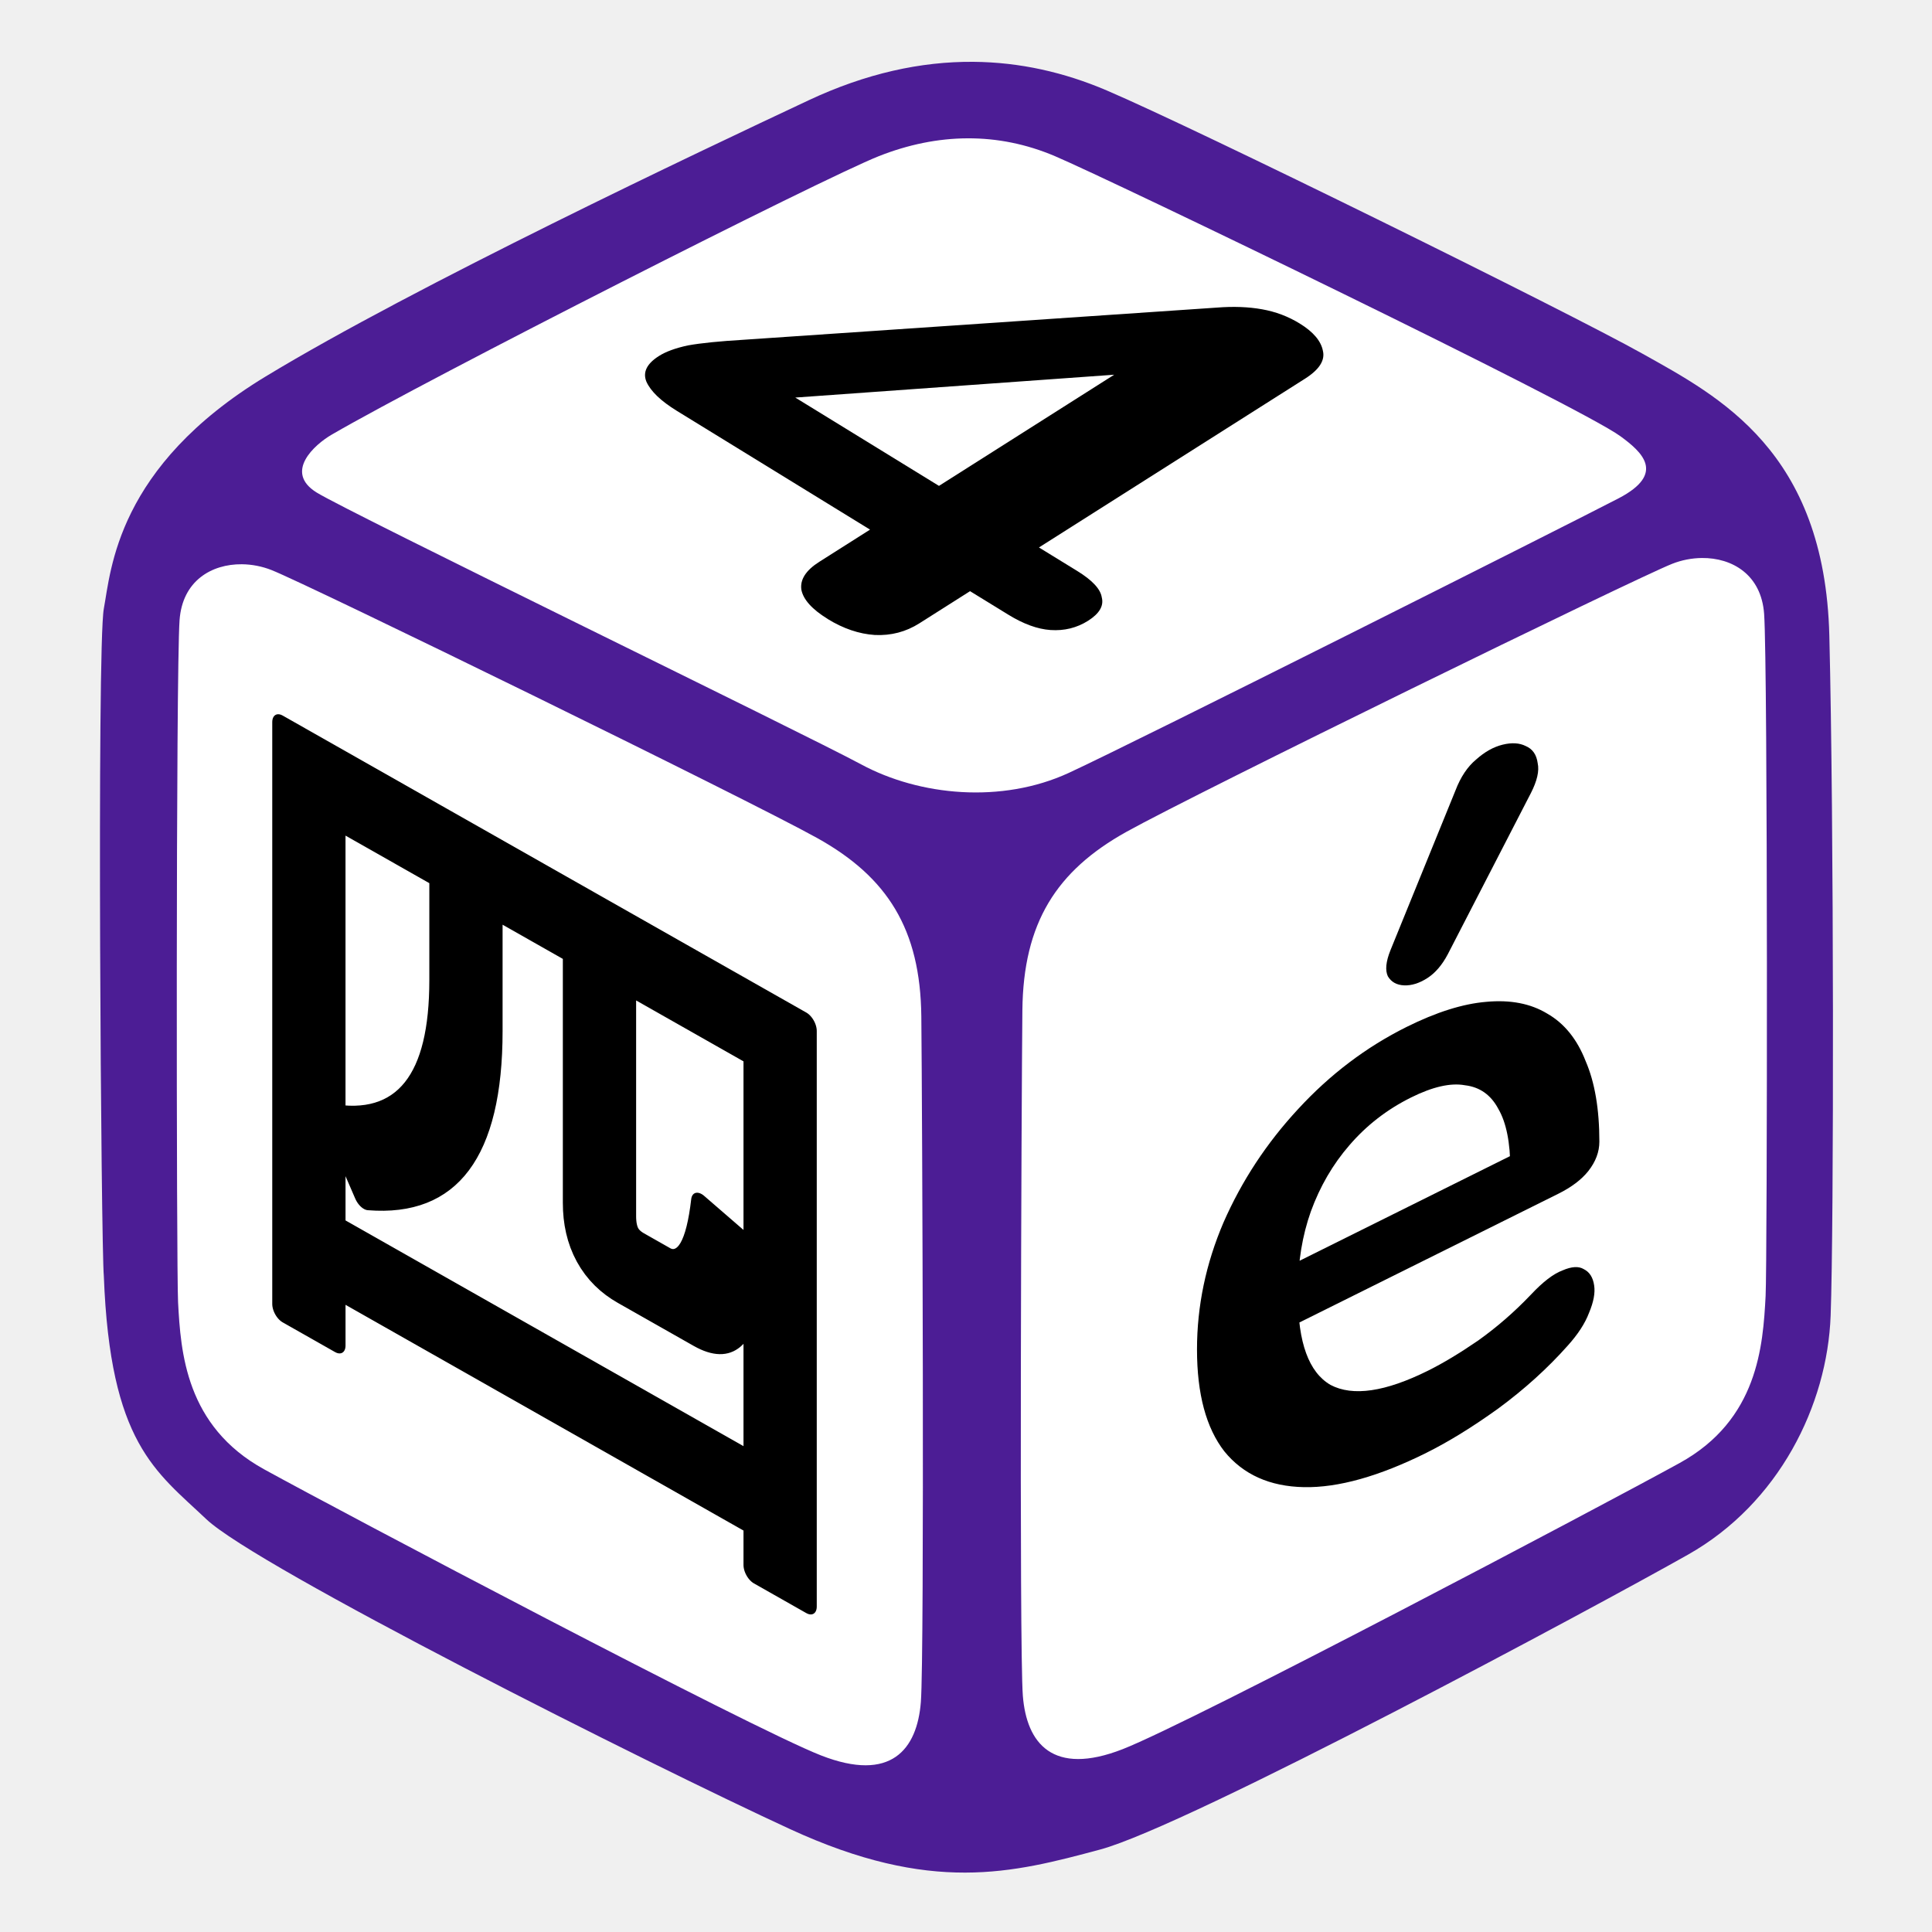
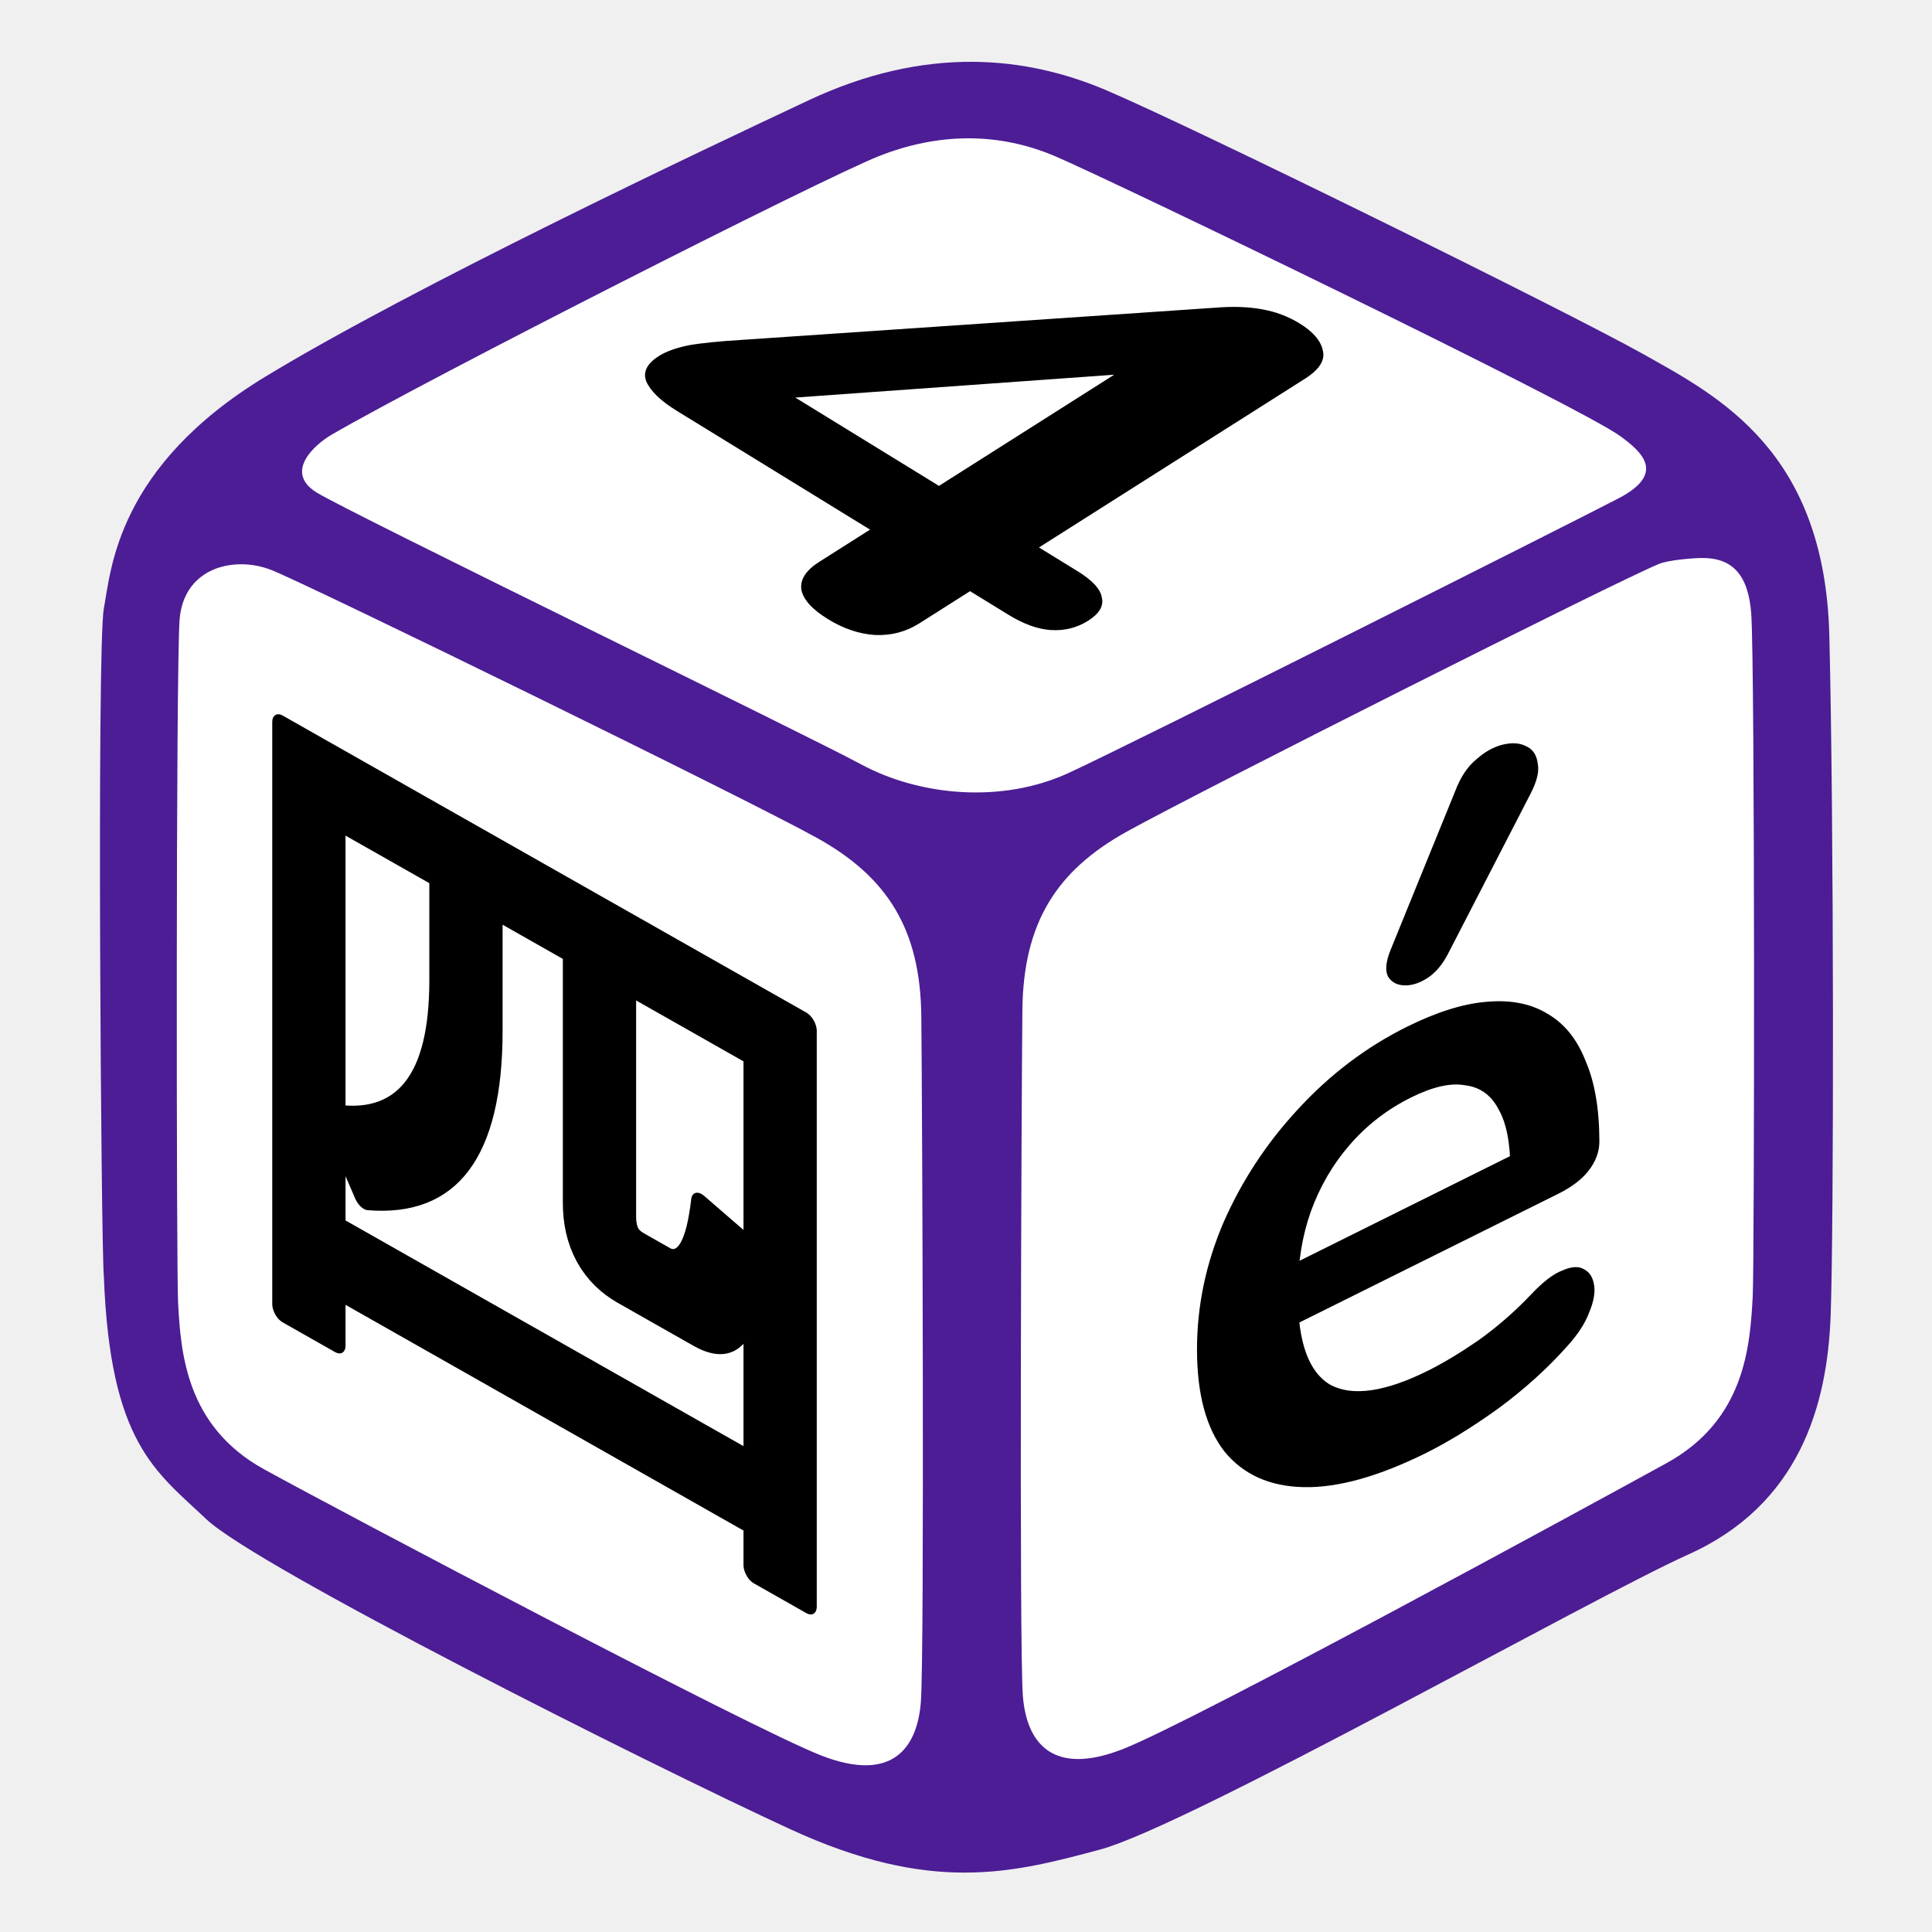
<svg xmlns="http://www.w3.org/2000/svg" width="300" height="300" viewBox="0 0 79.375 79.375" version="1.1" id="svg5" xml:space="preserve">
  <defs id="defs2" />
  <g id="layer4" style="display:inline">
    <path style="display:inline;fill:#ffffff;fill-opacity:1;stroke:none;stroke-width:0.836;stroke-linecap:round;stroke-linejoin:round;stroke-dasharray:none;stroke-opacity:1" d="M 5.429,54.742 6.334,22.847 11.084,17.192 39.586,3.846 69.446,17.418 73.744,23.299 V 56.778 L 71.482,60.624 45.92,74.196 H 34.157 L 7.465,59.945 Z" id="path7465" />
-     <path id="path1978" style="display:inline;fill:#4c1d95;fill-opacity:1;stroke-width:0.319" d="M 39.992,2.54 C 37.831,2.523 35.572,3.017 33.22,4.121 28.795,6.199 17.028,11.758 10.91,15.47 c -6.118,3.712 -6.35,7.947 -6.644,9.535 -0.294,1.588 -0.111,26.315 0,27.422 0.258,6.873 2.129,8.015 4.207,9.985 2.078,1.97 18.189,10.066 23.991,12.738 5.802,2.672 9.122,1.808 12.738,0.836 3.616,-0.972 20.429,-10.012 24.153,-12.117 3.724,-2.105 5.721,-6.126 5.856,-9.823 0.135,-3.697 0.135,-20.348 -0.054,-27.931 C 74.969,18.532 70.624,16.292 67.493,14.538 64.363,12.784 49.196,5.309 45.472,3.717 43.726,2.97 41.898,2.556 39.992,2.54 Z m -0.242,3.143 c 1.213,-0.006 2.417,0.233 3.591,0.732 2.348,0.999 21.526,10.256 23.235,11.509 0.871,0.638 1.89,1.526 -0.08,2.551 -1.97,1.025 -19.836,10.011 -22.588,11.28 -2.753,1.268 -6.126,0.945 -8.528,-0.351 C 32.977,30.109 14.356,21.069 13.007,20.233 11.658,19.396 12.92,18.268 13.628,17.857 17.649,15.522 33.789,7.332 36.108,6.415 37.315,5.938 38.537,5.688 39.749,5.683 Z M 69.921,22.925 c 1.244,-0.012 2.443,0.683 2.557,2.3 0.153,2.156 0.131,26.707 0.061,28.02 -0.108,2.043 -0.309,5.088 -3.534,6.863 -3.225,1.775 -19.999,10.629 -22.88,11.755 -2.881,1.126 -3.95,-0.248 -4.102,-2.195 -0.153,-1.946 -0.057,-24.578 -0.019,-28.166 0.038,-3.587 1.394,-5.724 4.275,-7.327 2.881,-1.603 20.876,-10.4 22.421,-11.011 0.386,-0.153 0.807,-0.235 1.221,-0.239 z M 9.935,23.182 c 0.415,0.004 0.835,0.086 1.221,0.239 1.546,0.611 19.54,9.408 22.421,11.011 2.881,1.603 4.237,3.741 4.275,7.328 0.038,3.587 0.133,26.219 -0.019,28.166 -0.153,1.946 -1.222,3.32 -4.103,2.194 C 30.849,70.993 14.075,62.14 10.85,60.365 7.625,58.59 7.425,55.545 7.316,53.501 7.247,52.189 7.225,27.638 7.377,25.482 7.492,23.864 8.69,23.171 9.935,23.182 Z" />
+     <path id="path1978" style="display:inline;fill:#4c1d95;fill-opacity:1;stroke-width:0.319" d="M 39.992,2.54 C 37.831,2.523 35.572,3.017 33.22,4.121 28.795,6.199 17.028,11.758 10.91,15.47 c -6.118,3.712 -6.35,7.947 -6.644,9.535 -0.294,1.588 -0.111,26.315 0,27.422 0.258,6.873 2.129,8.015 4.207,9.985 2.078,1.97 18.189,10.066 23.991,12.738 5.802,2.672 9.122,1.808 12.738,0.836 3.616,-0.972 20.249,-10.368 24.153,-12.117 4.572,-2.048 5.721,-6.126 5.856,-9.823 0.135,-3.697 0.135,-20.348 -0.054,-27.931 C 74.969,18.532 70.624,16.292 67.493,14.538 64.363,12.784 49.196,5.309 45.472,3.717 43.726,2.97 41.898,2.556 39.992,2.54 Z m -0.242,3.143 c 1.213,-0.006 2.417,0.233 3.591,0.732 2.348,0.999 21.526,10.256 23.235,11.509 0.871,0.638 1.89,1.526 -0.08,2.551 -1.97,1.025 -19.836,10.011 -22.588,11.28 -2.753,1.268 -6.126,0.945 -8.528,-0.351 C 32.977,30.109 14.356,21.069 13.007,20.233 11.658,19.396 12.92,18.268 13.628,17.857 17.649,15.522 33.789,7.332 36.108,6.415 37.315,5.938 38.537,5.688 39.749,5.683 Z M 69.921,22.925 c 1.244,-0.012 1.914,0.683 2.028,2.3 0.153,2.156 0.131,26.707 0.061,28.02 -0.108,2.043 -0.309,5.088 -3.534,6.863 -3.225,1.775 -19.47,10.629 -22.351,11.755 -2.881,1.126 -3.95,-0.248 -4.102,-2.195 -0.153,-1.946 -0.057,-24.578 -0.019,-28.166 0.038,-3.587 1.394,-5.724 4.275,-7.327 2.881,-1.603 20.347,-10.4 21.892,-11.011 0.386,-0.153 1.336,-0.235 1.751,-0.239 z M 9.935,23.182 c 0.415,0.004 0.835,0.086 1.221,0.239 1.546,0.611 19.54,9.408 22.421,11.011 2.881,1.603 4.237,3.741 4.275,7.328 0.038,3.587 0.133,26.219 -0.019,28.166 -0.153,1.946 -1.222,3.32 -4.103,2.194 C 30.849,70.993 14.075,62.14 10.85,60.365 7.625,58.59 7.425,55.545 7.316,53.501 7.247,52.189 7.225,27.638 7.377,25.482 7.492,23.864 8.69,23.171 9.935,23.182 Z" />
    <path d="m 34.006,25.429 q -0.963,-0.592 -1.082,-1.199 -0.092,-0.624 0.737,-1.149 l 2.084,-1.322 -7.932,-4.876 q -0.995,-0.612 -1.258,-1.207 -0.231,-0.576 0.517,-1.05 0.427,-0.271 1.192,-0.435 0.797,-0.144 2.331,-0.235 l 19.406,-1.319 q 1.011,-0.08 1.85,0.07 0.84,0.149 1.546,0.584 0.835,0.513 0.953,1.12 0.145,0.59 -0.737,1.149 l -10.928,6.932 1.574,0.967 q 0.931,0.573 1.007,1.086 0.134,0.516 -0.56,0.957 -0.695,0.441 -1.55,0.382 -0.797,-0.056 -1.728,-0.629 l -1.574,-0.967 -2.084,1.322 q -0.828,0.525 -1.828,0.478 -0.973,-0.064 -1.937,-0.657 z m 4.571,-5.467 8.336,-5.288 0.931,0.573 -16.823,1.205 0.908,-0.576 z" style="font-weight:normal;font-size:22.481px;font-family:Nunito;-inkscape-font-specification:Nunito;display:inline;stroke-width:1.754" id="path1738" />
    <g aria-label="四" transform="matrix(0.9148413,0.518889,0,1.093086,0,0)" id="text1797" style="font-size:30.098px;font-family:Nunito;-inkscape-font-specification:Nunito;stroke:#000000;stroke-width:0.939;stroke-linecap:round;stroke-linejoin:round">
      <path d="m 15.048,35.329 v 3.645 h 18.811 v -6.819 q -0.588,3.174 -2.704,3.174 h -3.41 q -1.999,0 -1.999,-2.116 v -9.641 h -3.645 v 4.468 q 0,6.819 -5.761,9.171 z m 18.811,-4.35 v -7.407 h -5.761 v 8.583 q 0,0.941 0.823,0.941 h 1.176 q 1.058,0 1.411,-2.704 z m 2.351,-9.641 v 21.633 h -2.351 v -1.764 h -18.811 v 1.999 H 12.696 V 21.338 Z m -21.163,2.234 v 11.287 q 4.703,-1.528 4.703,-7.172 v -4.115 z" id="path7318" />
    </g>
    <g aria-label="é" transform="skewY(-26.43692)" id="text1851" style="font-size:35.17px;font-family:Nunito;-inkscape-font-specification:Nunito;stroke-width:5.953;stroke-linecap:round;stroke-linejoin:round">
      <path d="m 58.603,88.826 q -2.919,0 -5.029,-1.09 -2.11,-1.09 -3.271,-3.095 -1.125,-2.005 -1.125,-4.748 0,-2.673 1.09,-4.678 1.125,-2.005 3.06,-3.13 1.969,-1.161 4.467,-1.161 1.829,0 3.271,0.598 1.477,0.598 2.497,1.723 1.055,1.125 1.583,2.743 0.563,1.583 0.563,3.587 0,0.633 -0.457,0.985 -0.422,0.317 -1.231,0.317 H 52.73 v -2.532 h 9.883 l -0.563,0.528 q 0,-1.618 -0.492,-2.708 -0.457,-1.09 -1.372,-1.653 -0.879,-0.598 -2.216,-0.598 -1.477,0 -2.532,0.703 -1.02,0.668 -1.583,1.934 -0.528,1.231 -0.528,2.954 v 0.246 q 0,2.884 1.336,4.326 1.372,1.407 4.009,1.407 0.914,0 2.04,-0.211 1.161,-0.246 2.181,-0.809 0.739,-0.422 1.301,-0.352 0.563,0.035 0.879,0.387 0.352,0.352 0.422,0.879 0.07,0.492 -0.211,1.02 -0.246,0.528 -0.879,0.914 -1.231,0.774 -2.849,1.161 -1.583,0.352 -2.954,0.352 z m 0.879,-20.047 q -0.352,0.492 -0.844,0.563 -0.492,0.07 -0.95,-0.176 -0.457,-0.246 -0.668,-0.703 -0.176,-0.457 0.106,-1.02 l 2.673,-5.24 q 0.317,-0.668 0.844,-0.844 0.528,-0.211 1.09,-0.07 0.563,0.141 0.95,0.528 0.422,0.387 0.492,0.95 0.106,0.528 -0.281,1.09 z" style="stroke-width:5.953" id="path7321" />
    </g>
  </g>
</svg>
